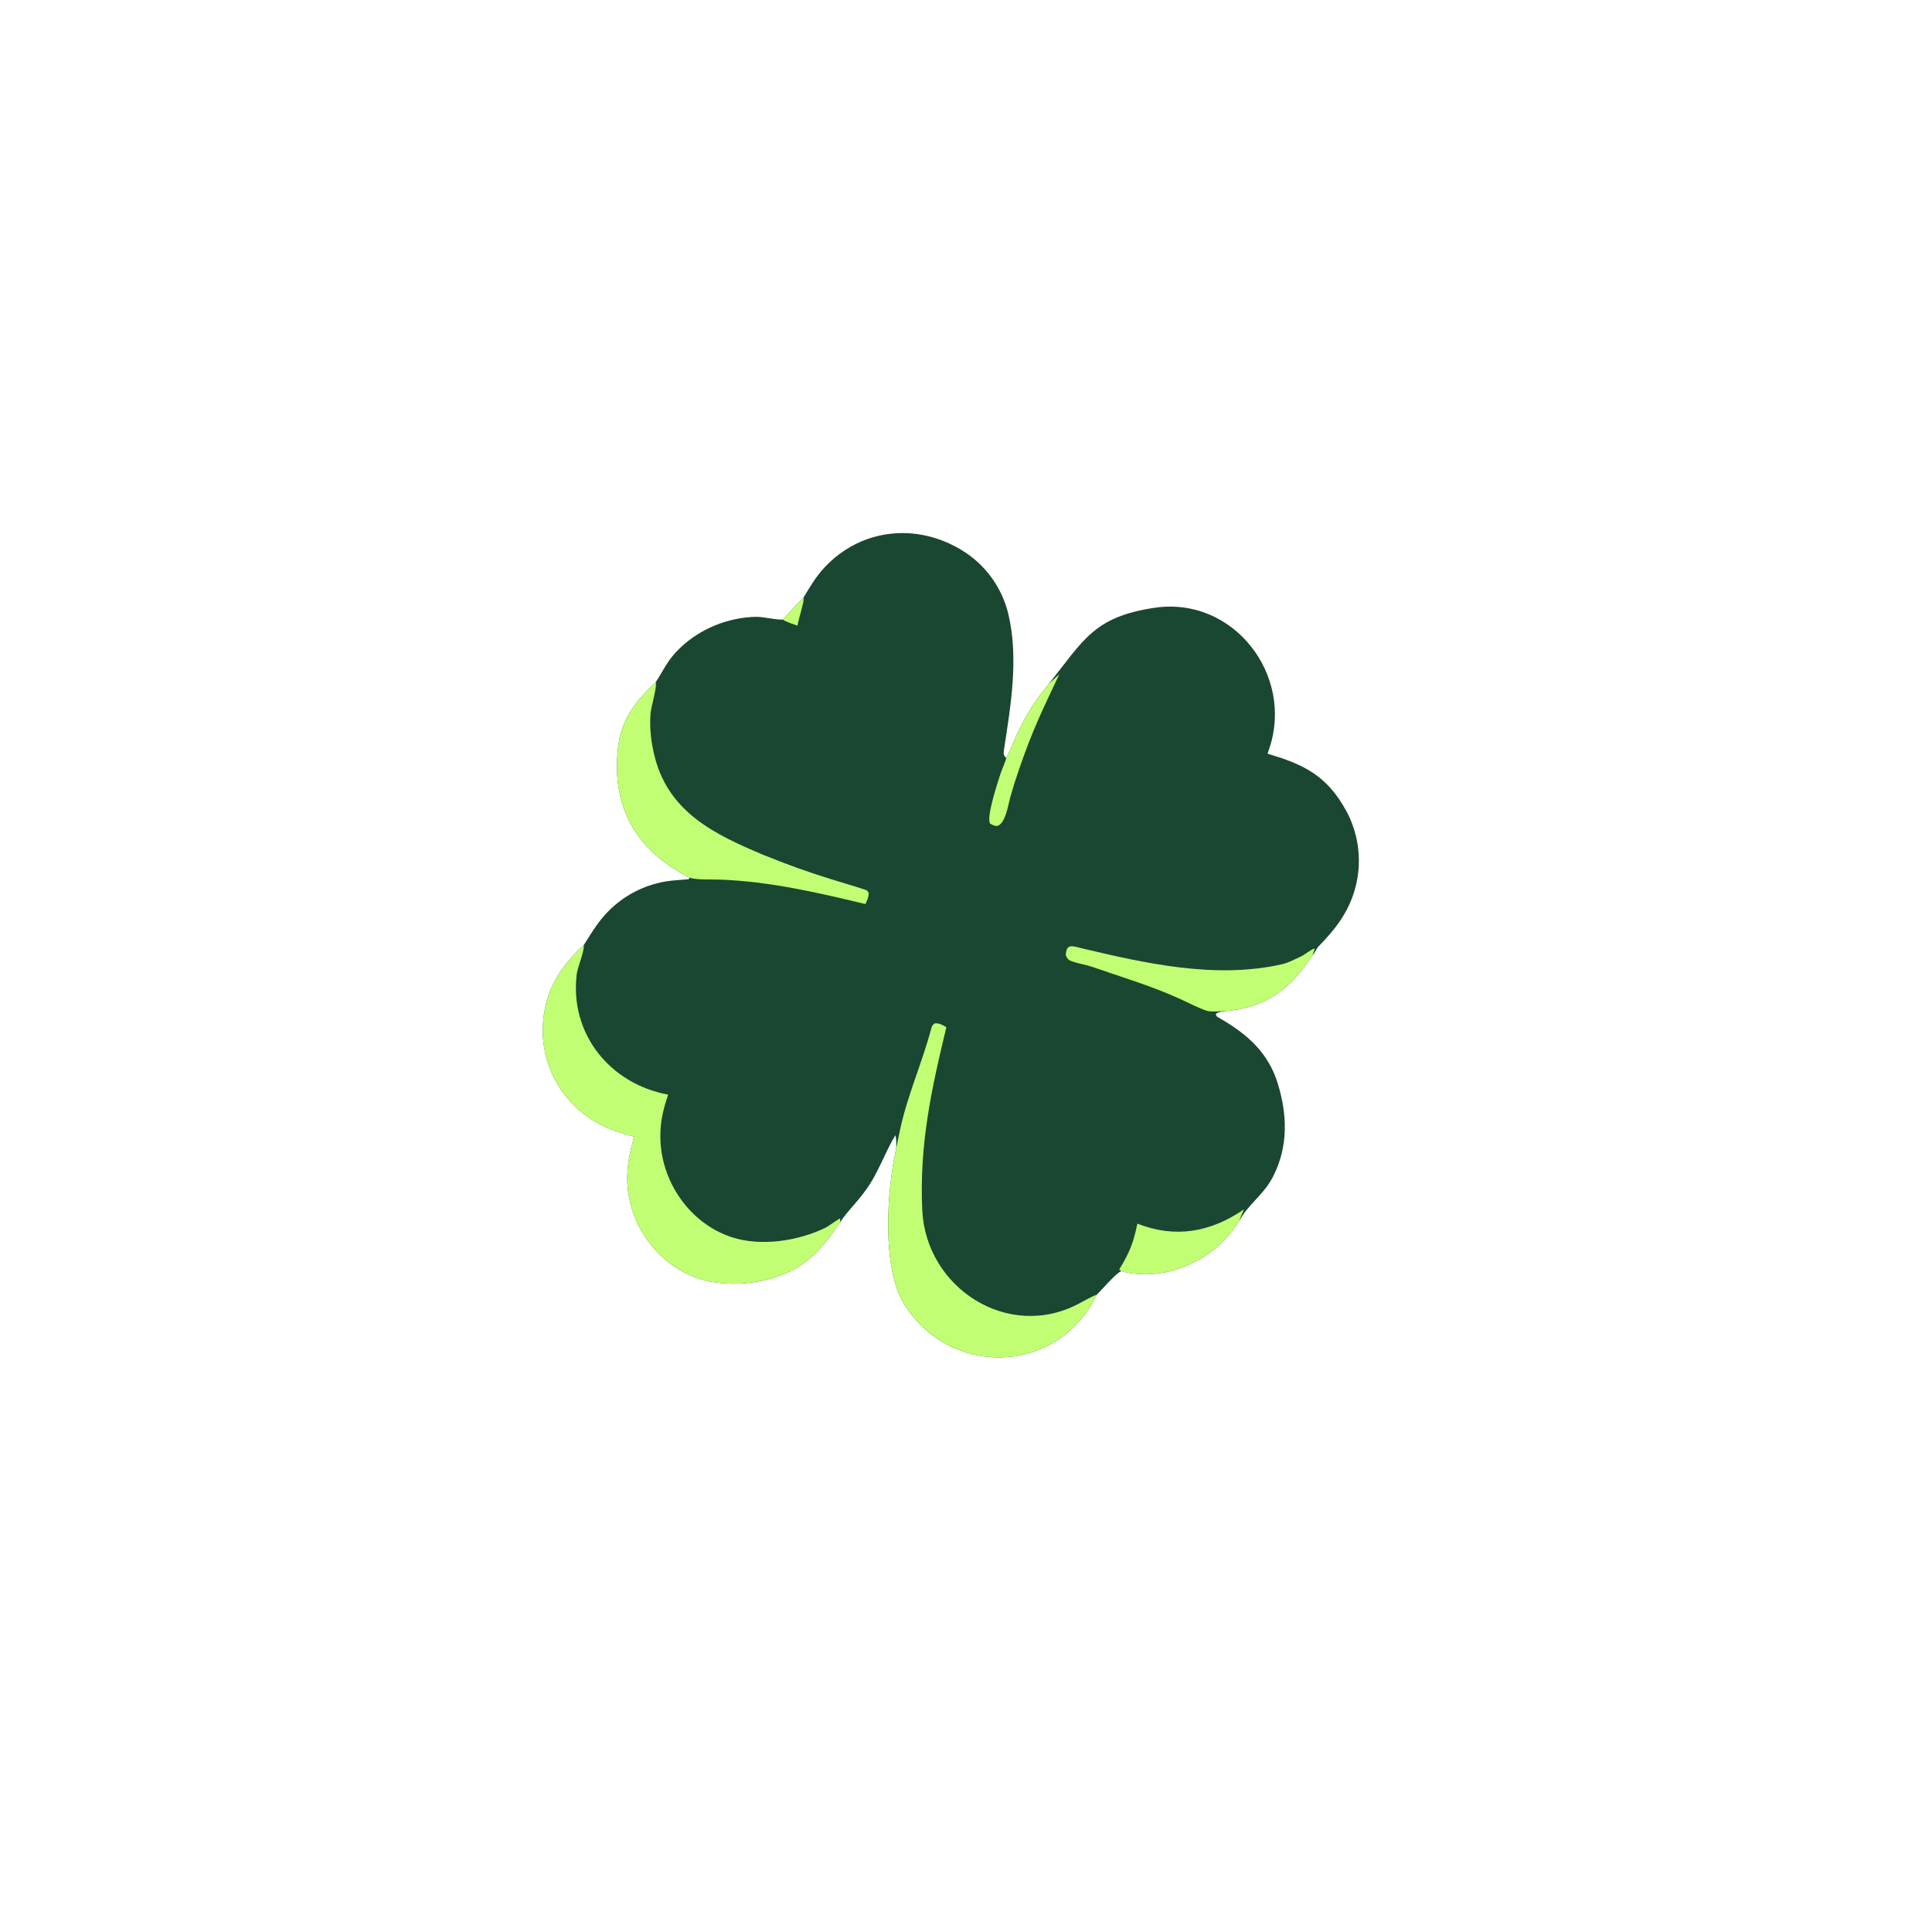
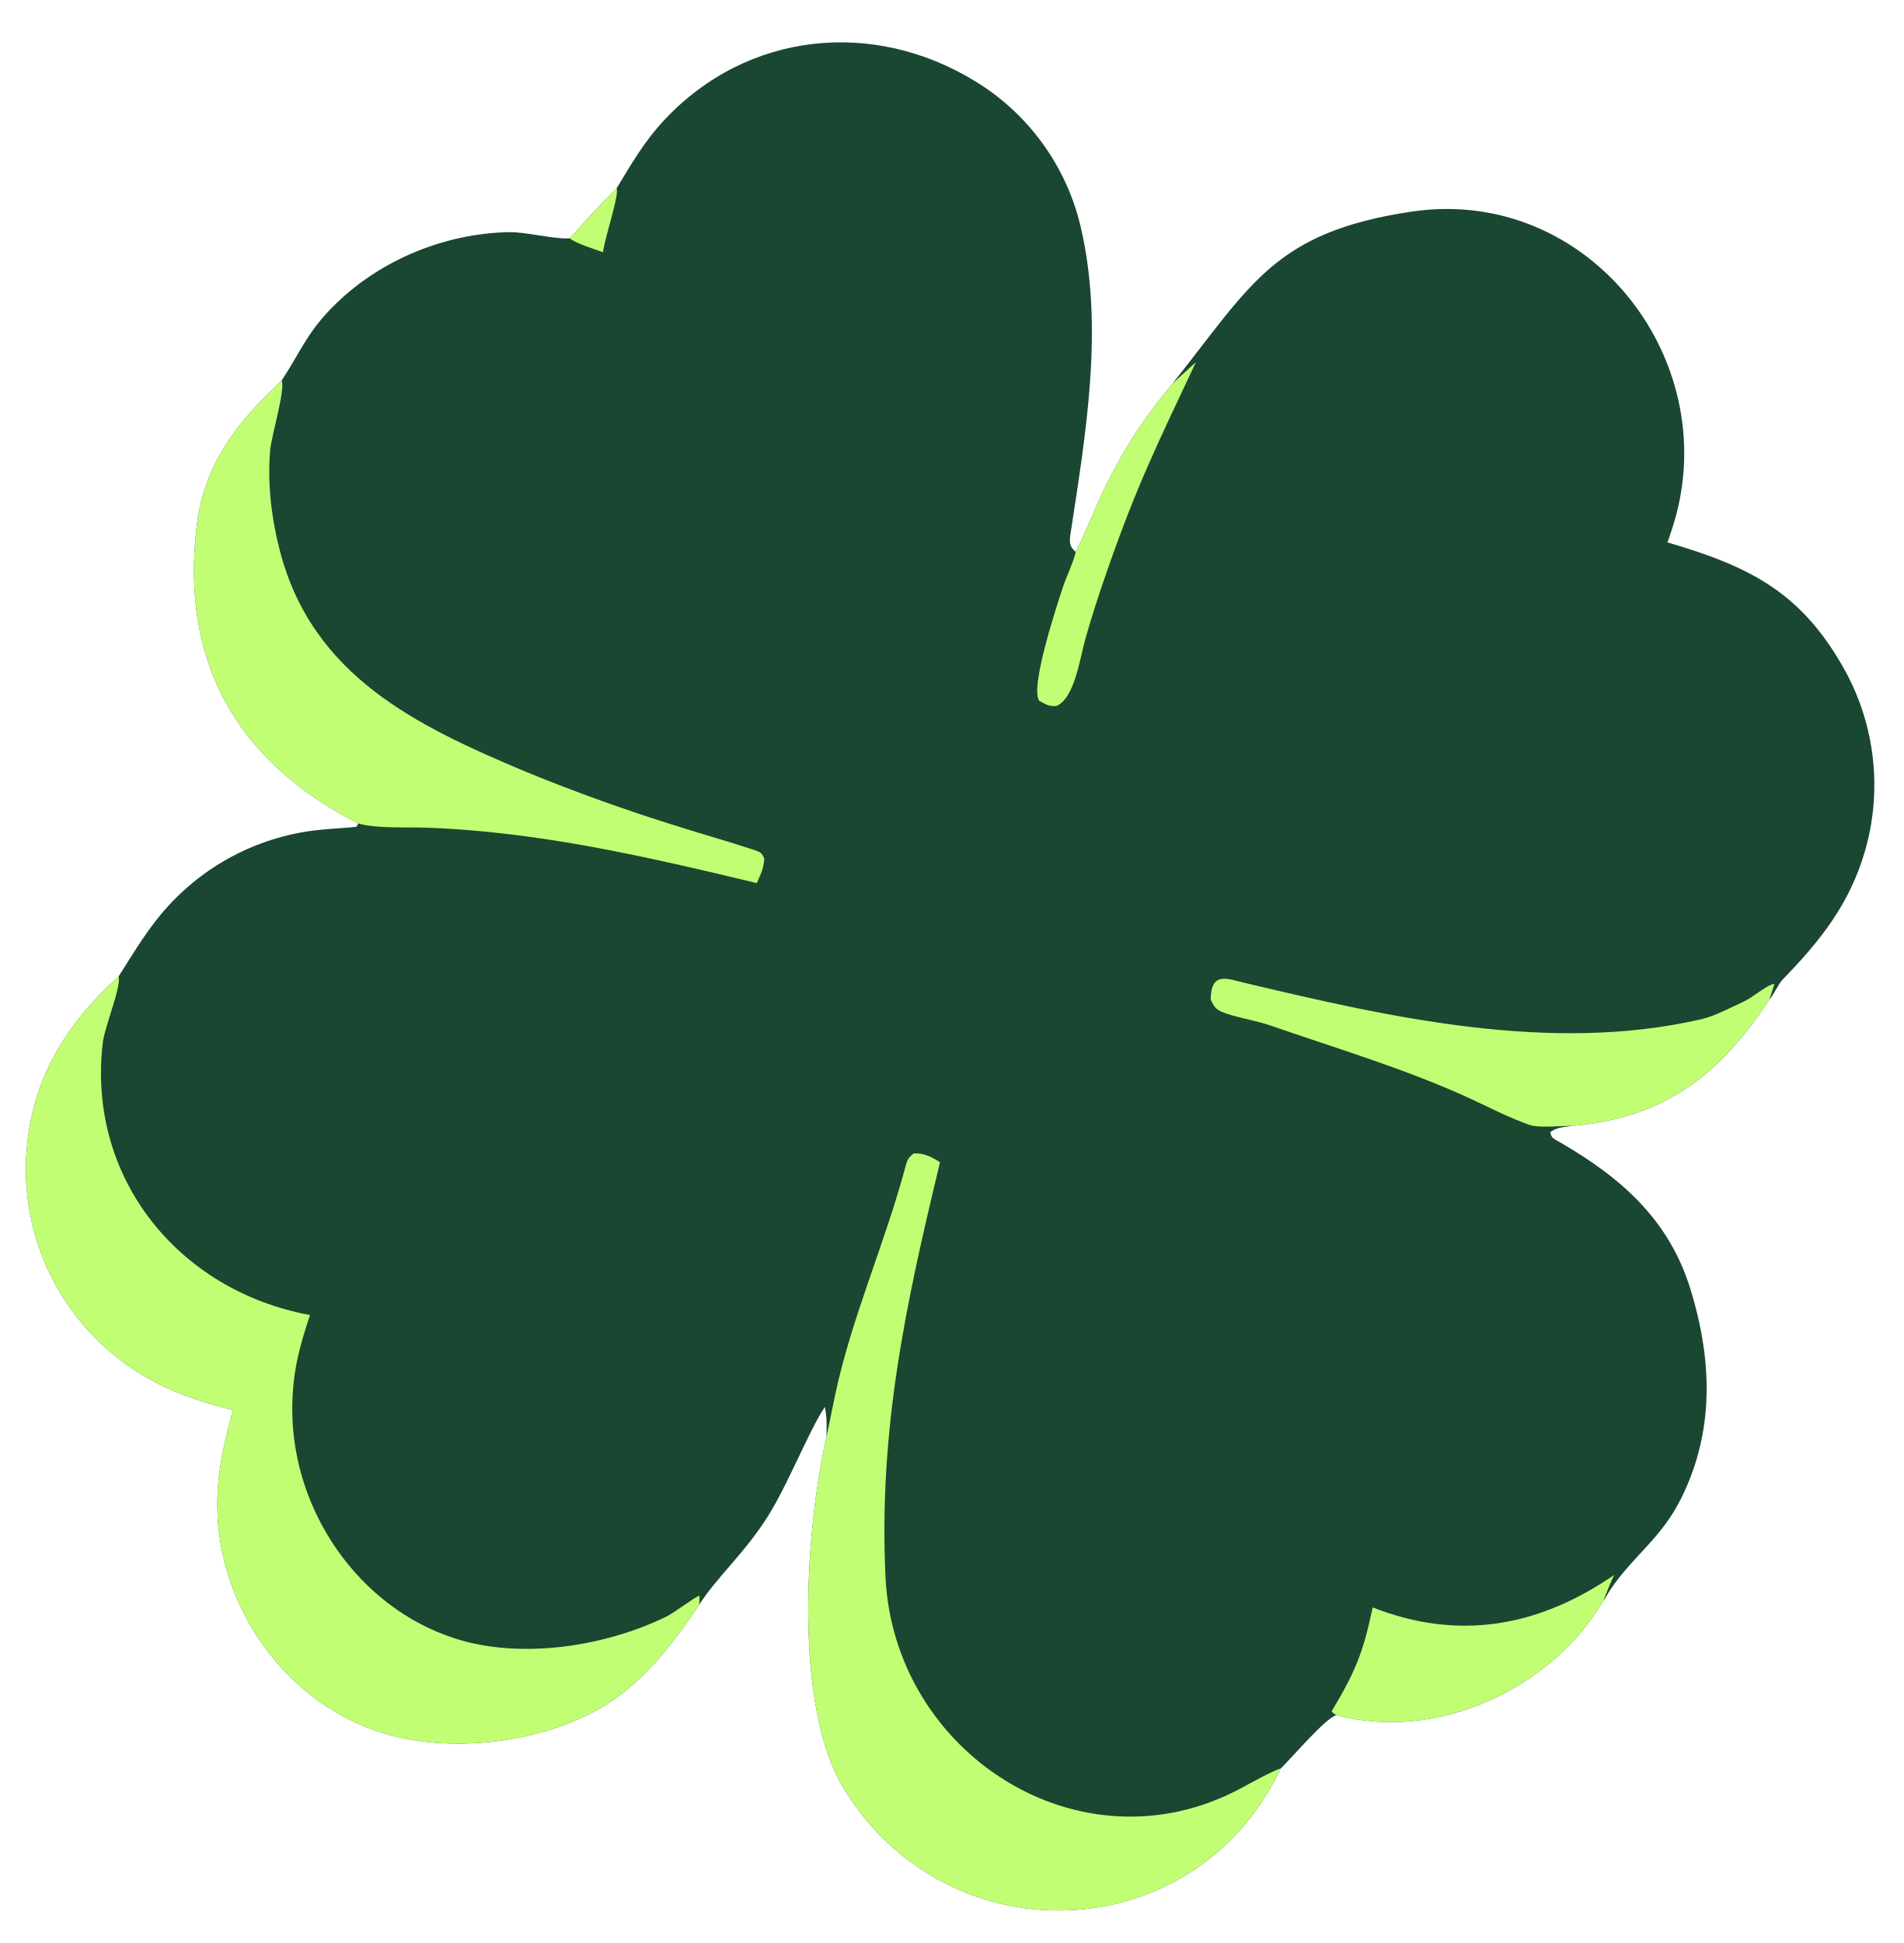
- <svg xmlns="http://www.w3.org/2000/svg" width="800" height="800" viewBox="0 0 800 800">
-   <path fill="#1A4731" d="M332.736 247.401C335.5 242.82 337.86 238.74 341.567 234.807C356.735 218.713 379.722 216.477 398.271 227.831C407.969 233.723 414.909 243.248 417.543 254.286C421.896 272.645 418.511 292.247 415.718 310.542C415.488 312.047 415.515 312.86 416.656 313.829C418.474 310.405 420.353 305.397 422.179 301.732C425.868 294.331 429.199 289.323 434.385 283.061C448.81 264.928 452.985 255.444 477.982 251.678C510.682 246.752 535.92 279.447 525.57 310.012L524.868 312.099C539.963 316.53 549.438 321.206 557.39 335.639C562.857 345.677 564.147 357.464 560.982 368.447C558.187 378.117 552.809 384.898 545.94 391.941C545.063 392.84 544.477 394.492 543.481 395.618C534.357 409.487 524.315 417.21 507.455 418.711C506.013 418.928 504.464 418.966 503.415 419.889C503.737 421.048 503.926 420.962 505.356 421.792C516.503 428.26 525.194 435.917 529.093 448.64C533.052 461.561 533.492 474.503 527.325 486.835C523.725 494.034 518.778 497.085 514.492 503.325C514.047 503.972 513.577 504.894 513.12 505.508C503.494 521.652 482.75 531.249 464.343 526.366C462.236 526.982 456.359 533.984 454.144 536.125C438.262 569.457 393.155 570.642 374.27 539.797C365.066 524.764 367.203 492.668 371.106 475.521C371.123 473.471 371.223 472.094 370.809 470.069C368.132 473.905 364.069 484.199 360.417 489.997C356.124 496.811 351.108 501.084 347.812 506.212C342.898 513.51 337.511 520.551 329.798 525.078C318.978 531.286 303.621 533.225 291.663 530.106C272.394 525.081 258.973 505.981 259.762 486.264C259.993 480.492 261.121 476.17 262.578 470.614C252.29 468.167 243.643 464.267 236.316 456.283C228.483 447.785 224.328 436.534 224.758 424.984C225.389 410.899 231.474 400.685 241.696 391.387C243.988 387.771 246.219 384.03 248.9 380.701C255.568 372.366 265.071 366.776 275.597 365C278.889 364.436 281.876 364.409 285.162 364.06L285.514 363.449C263.467 352.228 252.925 334.148 255.975 309.059C257.364 297.638 263.38 290.121 271.5 282.523C275.245 276.774 276.295 273.381 281.665 268.248C289.977 260.302 301.573 255.624 313.067 255.417C315.959 255.365 320.661 256.565 323.545 256.562L324.193 256.555C327.13 253.209 329.55 250.54 332.736 247.401Z" />
-   <path fill="#C2FE73" d="M241.696 391.387C242.162 393.381 239.141 400.609 238.804 403.409C235.819 428.172 252.637 448.848 276.673 453.264C274.608 459.469 273.403 464.134 273.437 470.767C273.529 489.043 285.504 506.605 303.051 512.317C315.112 516.243 330.478 513.872 341.744 508.409C343.278 507.668 347.108 504.723 347.88 504.539C347.894 505.322 347.923 505.442 347.812 506.212C342.898 513.51 337.511 520.551 329.798 525.078C318.978 531.286 303.621 533.225 291.663 530.106C272.394 525.081 258.973 505.981 259.762 486.264C259.993 480.492 261.121 476.17 262.578 470.614C252.29 468.167 243.643 464.267 236.316 456.283C228.483 447.785 224.328 436.534 224.758 424.984C225.389 410.899 231.474 400.685 241.696 391.387Z" />
-   <path fill="#C2FE73" d="M371.106 475.521C371.621 473.028 372.121 470.553 372.654 468.022C375.665 453.722 381.824 440.161 385.582 426.002C385.884 424.866 386.182 424.366 387.073 423.74C388.9 423.623 390.312 424.386 391.861 425.349C385.66 451.088 380.617 474.052 381.893 501.115C383.415 533.362 417.503 555.375 446.76 539.791C448.121 539.066 452.959 536.36 454.144 536.125C438.262 569.457 393.155 570.642 374.27 539.797C365.066 524.764 367.203 492.668 371.106 475.521Z" />
-   <path fill="#C2FE73" d="M271.5 282.523C272.201 284.234 269.618 292.546 269.383 295.361C268.874 301.466 269.647 307.813 271.193 313.725C277.15 336.502 296.085 345.607 316.19 354.029C325.456 357.823 334.888 361.2 344.457 364.15C348.809 365.525 353.272 366.781 357.607 368.201C359.147 368.705 359.235 368.78 359.725 369.868C359.619 371.764 359.103 372.625 358.36 374.345C338.353 369.551 318.572 364.952 297.937 364.221C294.45 364.097 288.683 364.419 285.514 363.449C263.467 352.228 252.925 334.148 255.975 309.059C257.364 297.638 263.38 290.121 271.5 282.523Z" />
-   <path fill="#C2FE73" d="M507.455 418.711C505.59 418.686 501.283 419.096 499.759 418.567C495.95 417.258 492.349 415.354 488.686 413.671C476.972 408.291 464.514 404.614 452.351 400.394C449.621 399.447 446.762 399.066 444.047 398.131C442.431 397.575 441.99 397.082 441.338 395.59C441.429 390.52 444.26 391.789 447.419 392.54C474.228 398.922 503.48 405.515 530.898 399.255C533.605 398.637 536.165 397.181 538.649 396.075C540.375 395.306 542.948 392.994 544.415 392.731C544.114 393.757 543.829 394.614 543.481 395.618C534.357 409.487 524.315 417.21 507.455 418.711Z" />
-   <path fill="#C2FE73" d="M470.965 506.687C486.758 512.886 501.364 510.198 515.102 500.765C514.343 502.389 513.772 503.848 513.12 505.508C503.494 521.652 482.75 531.249 464.343 526.366C463.857 526.137 463.861 526.064 463.447 525.693C467.83 518.391 469.233 514.902 470.965 506.687Z" />
-   <path fill="#C2FE73" d="M434.385 283.061L438.646 279.16C431.544 294.28 427.713 301.897 422.089 318.215C420.73 322.094 419.488 326.013 418.367 329.968C417.435 333.351 416.436 340.666 413.116 341.989C411.656 342.078 411.269 341.719 409.985 341.027C408.277 338.519 413.27 323.486 414.397 320.061C414.843 318.706 416.529 315.019 416.656 313.829C418.474 310.405 420.353 305.397 422.179 301.732C425.868 294.331 429.199 289.323 434.385 283.061Z" />
-   <path fill="#C2FE73" d="M332.736 247.401C333.229 248.687 330.638 256.165 330.236 259.083C328.862 258.588 325.062 257.387 324.193 256.555C327.13 253.209 329.55 250.54 332.736 247.401Z" />
+ <svg xmlns="http://www.w3.org/2000/svg" width="338" height="345" viewBox="0 0 338 345">
+   <clipPath id="cl_3">
+     <rect x="-6.1035156e-05" y="-3.0517578e-05" width="338" height="345" />
+   </clipPath>
+   <g clip-path="url(#cl_3)">
+     <path fill="#1A4731" transform="matrix(0.971264 0 0 0.971831 -213.678 -207)" d="M332.736 247.401C335.5 242.82 337.86 238.74 341.567 234.807C356.735 218.713 379.722 216.477 398.271 227.831C407.969 233.723 414.909 243.248 417.543 254.286C421.896 272.645 418.511 292.247 415.718 310.542C415.488 312.047 415.515 312.86 416.656 313.829C418.474 310.405 420.353 305.397 422.179 301.732C425.868 294.331 429.199 289.323 434.385 283.061C448.81 264.928 452.985 255.444 477.982 251.678C510.682 246.752 535.92 279.447 525.57 310.012L524.868 312.099C539.963 316.53 549.438 321.206 557.39 335.639C562.857 345.677 564.147 357.464 560.982 368.447C558.187 378.117 552.809 384.898 545.94 391.941C545.063 392.84 544.477 394.492 543.481 395.618C534.357 409.487 524.315 417.21 507.455 418.711C506.013 418.928 504.464 418.966 503.415 419.889C503.737 421.048 503.926 420.962 505.356 421.792C516.503 428.26 525.194 435.917 529.093 448.64C533.052 461.561 533.492 474.503 527.325 486.835C523.725 494.034 518.778 497.085 514.492 503.325C514.047 503.972 513.577 504.894 513.12 505.508C503.494 521.652 482.75 531.249 464.343 526.366C462.236 526.982 456.359 533.984 454.144 536.125C438.262 569.457 393.155 570.642 374.27 539.797C365.066 524.764 367.203 492.668 371.106 475.521C371.123 473.471 371.223 472.094 370.809 470.069C368.132 473.905 364.069 484.199 360.417 489.997C356.124 496.811 351.108 501.084 347.812 506.212C342.898 513.51 337.511 520.551 329.798 525.078C318.978 531.286 303.621 533.225 291.663 530.106C272.394 525.081 258.973 505.981 259.762 486.264C259.993 480.492 261.121 476.17 262.578 470.614C252.29 468.167 243.643 464.267 236.316 456.283C228.483 447.785 224.328 436.534 224.758 424.984C225.389 410.899 231.474 400.685 241.696 391.387C243.988 387.771 246.219 384.03 248.9 380.701C255.568 372.366 265.071 366.776 275.597 365C278.889 364.436 281.876 364.409 285.162 364.06L285.514 363.449C263.467 352.228 252.925 334.148 255.975 309.059C257.364 297.638 263.38 290.121 271.5 282.523C275.245 276.774 276.295 273.381 281.665 268.248C289.977 260.302 301.573 255.624 313.067 255.417C315.959 255.365 320.661 256.565 323.545 256.562L324.193 256.555C327.13 253.209 329.55 250.54 332.736 247.401Z" />
+     <path fill="#C2FE73" transform="matrix(0.971264 0 0 0.971831 -213.678 -207)" d="M241.696 391.387C242.162 393.381 239.141 400.609 238.804 403.409C235.819 428.172 252.637 448.848 276.673 453.264C274.608 459.469 273.403 464.134 273.437 470.767C273.529 489.043 285.504 506.605 303.051 512.317C315.112 516.243 330.478 513.872 341.744 508.409C343.278 507.668 347.108 504.723 347.88 504.539C347.894 505.322 347.923 505.442 347.812 506.212C342.898 513.51 337.511 520.551 329.798 525.078C318.978 531.286 303.621 533.225 291.663 530.106C272.394 525.081 258.973 505.981 259.762 486.264C259.993 480.492 261.121 476.17 262.578 470.614C252.29 468.167 243.643 464.267 236.316 456.283C228.483 447.785 224.328 436.534 224.758 424.984C225.389 410.899 231.474 400.685 241.696 391.387Z" />
+     <path fill="#C2FE73" transform="matrix(0.971264 0 0 0.971831 -213.678 -207)" d="M371.106 475.521C371.621 473.028 372.121 470.553 372.654 468.022C375.665 453.722 381.824 440.161 385.582 426.002C385.884 424.866 386.182 424.366 387.073 423.74C388.9 423.623 390.312 424.386 391.861 425.349C385.66 451.088 380.617 474.052 381.893 501.115C383.415 533.362 417.503 555.375 446.76 539.791C448.121 539.066 452.959 536.36 454.144 536.125C438.262 569.457 393.155 570.642 374.27 539.797C365.066 524.764 367.203 492.668 371.106 475.521Z" />
+     <path fill="#C2FE73" transform="matrix(0.971264 0 0 0.971831 -213.678 -207)" d="M271.5 282.523C272.201 284.234 269.618 292.546 269.383 295.361C268.874 301.466 269.647 307.813 271.193 313.725C277.15 336.502 296.085 345.607 316.19 354.029C325.456 357.823 334.888 361.2 344.457 364.15C348.809 365.525 353.272 366.781 357.607 368.201C359.147 368.705 359.235 368.78 359.725 369.868C359.619 371.764 359.103 372.625 358.36 374.345C338.353 369.551 318.572 364.952 297.937 364.221C294.45 364.097 288.683 364.419 285.514 363.449C263.467 352.228 252.925 334.148 255.975 309.059C257.364 297.638 263.38 290.121 271.5 282.523Z" />
+     <path fill="#C2FE73" transform="matrix(0.971264 0 0 0.971831 -213.678 -207)" d="M507.455 418.711C505.59 418.686 501.283 419.096 499.759 418.567C495.95 417.258 492.349 415.354 488.686 413.671C476.972 408.291 464.514 404.614 452.351 400.394C449.621 399.447 446.762 399.066 444.047 398.131C442.431 397.575 441.99 397.082 441.338 395.59C441.429 390.52 444.26 391.789 447.419 392.54C474.228 398.922 503.48 405.515 530.898 399.255C533.605 398.637 536.165 397.181 538.649 396.075C540.375 395.306 542.948 392.994 544.415 392.731C544.114 393.757 543.829 394.614 543.481 395.618C534.357 409.487 524.315 417.21 507.455 418.711Z" />
+     <path fill="#C2FE73" transform="matrix(0.971264 0 0 0.971831 -213.678 -207)" d="M470.965 506.687C486.758 512.886 501.364 510.198 515.102 500.765C514.343 502.389 513.772 503.848 513.12 505.508C503.494 521.652 482.75 531.249 464.343 526.366C463.857 526.137 463.861 526.064 463.447 525.693C467.83 518.391 469.233 514.902 470.965 506.687Z" />
+     <path fill="#C2FE73" transform="matrix(0.971264 0 0 0.971831 -213.678 -207)" d="M434.385 283.061L438.646 279.16C431.544 294.28 427.713 301.897 422.089 318.215C420.73 322.094 419.488 326.013 418.367 329.968C417.435 333.351 416.436 340.666 413.116 341.989C411.656 342.078 411.269 341.719 409.985 341.027C408.277 338.519 413.27 323.486 414.397 320.061C414.843 318.706 416.529 315.019 416.656 313.829C418.474 310.405 420.353 305.397 422.179 301.732C425.868 294.331 429.199 289.323 434.385 283.061Z" />
+     <path fill="#C2FE73" transform="matrix(0.971264 0 0 0.971831 -213.678 -207)" d="M332.736 247.401C333.229 248.687 330.638 256.165 330.236 259.083C328.862 258.588 325.062 257.387 324.193 256.555C327.13 253.209 329.55 250.54 332.736 247.401Z" />
+   </g>
</svg>
